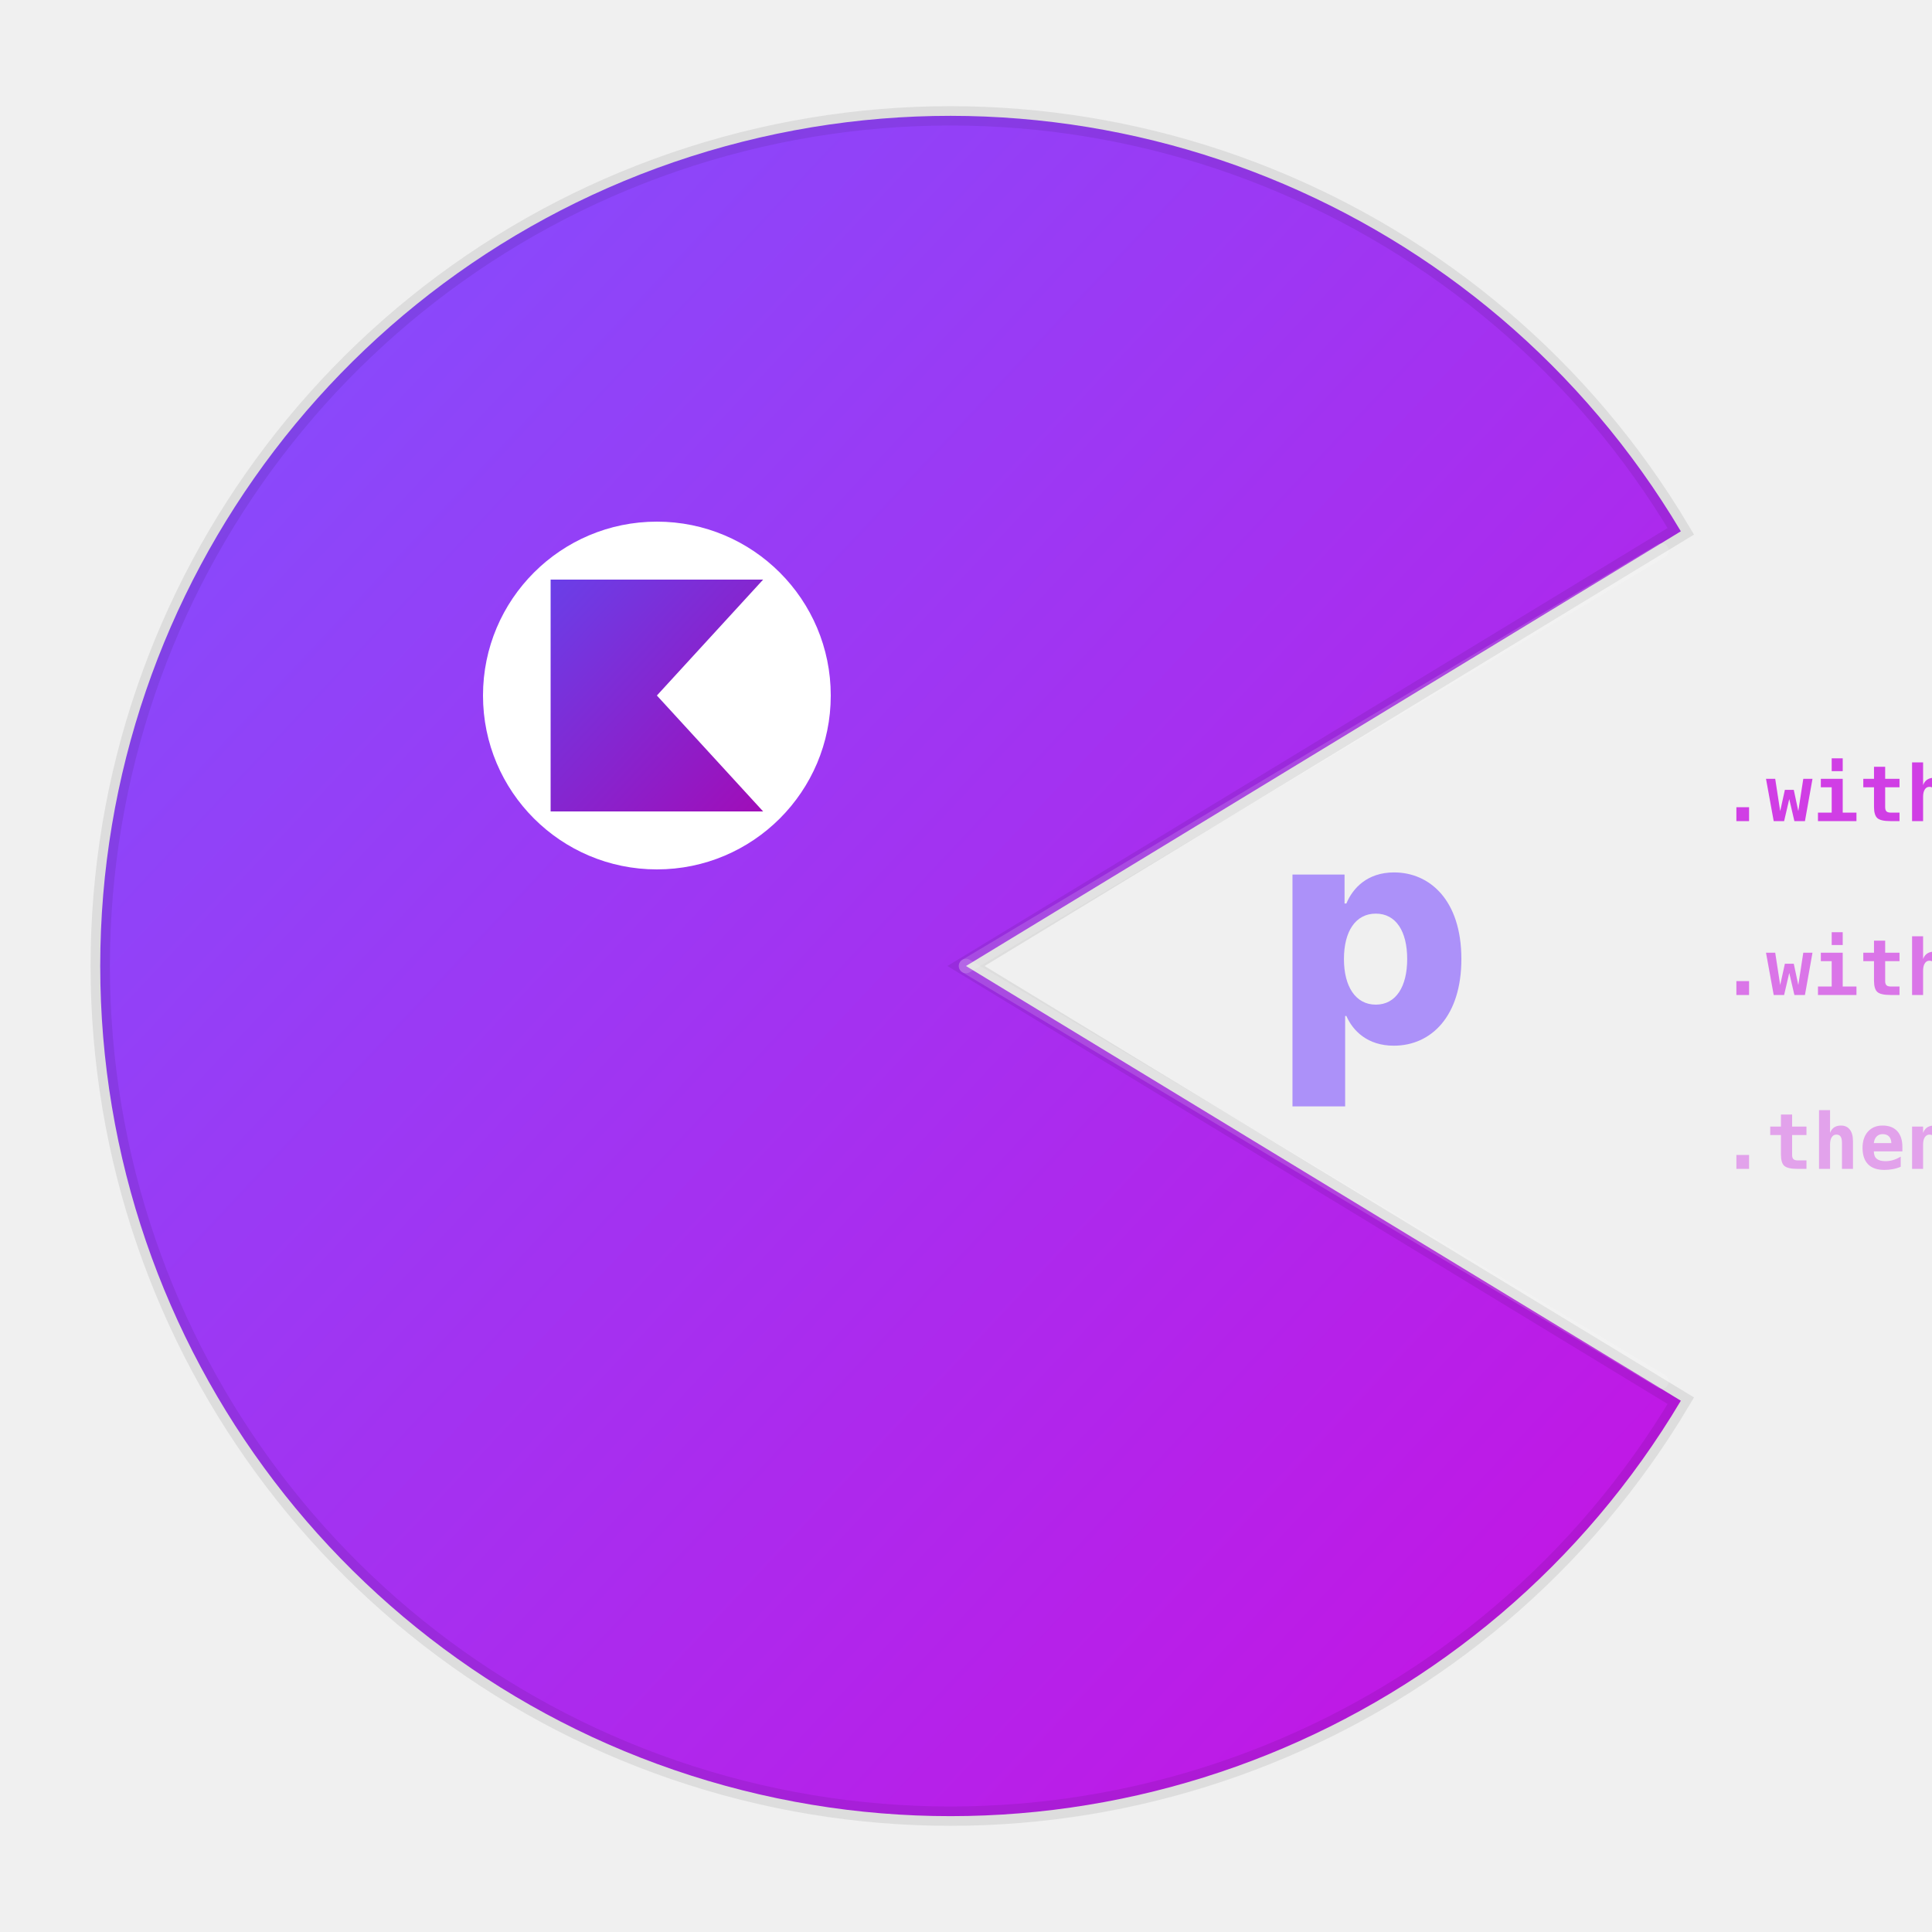
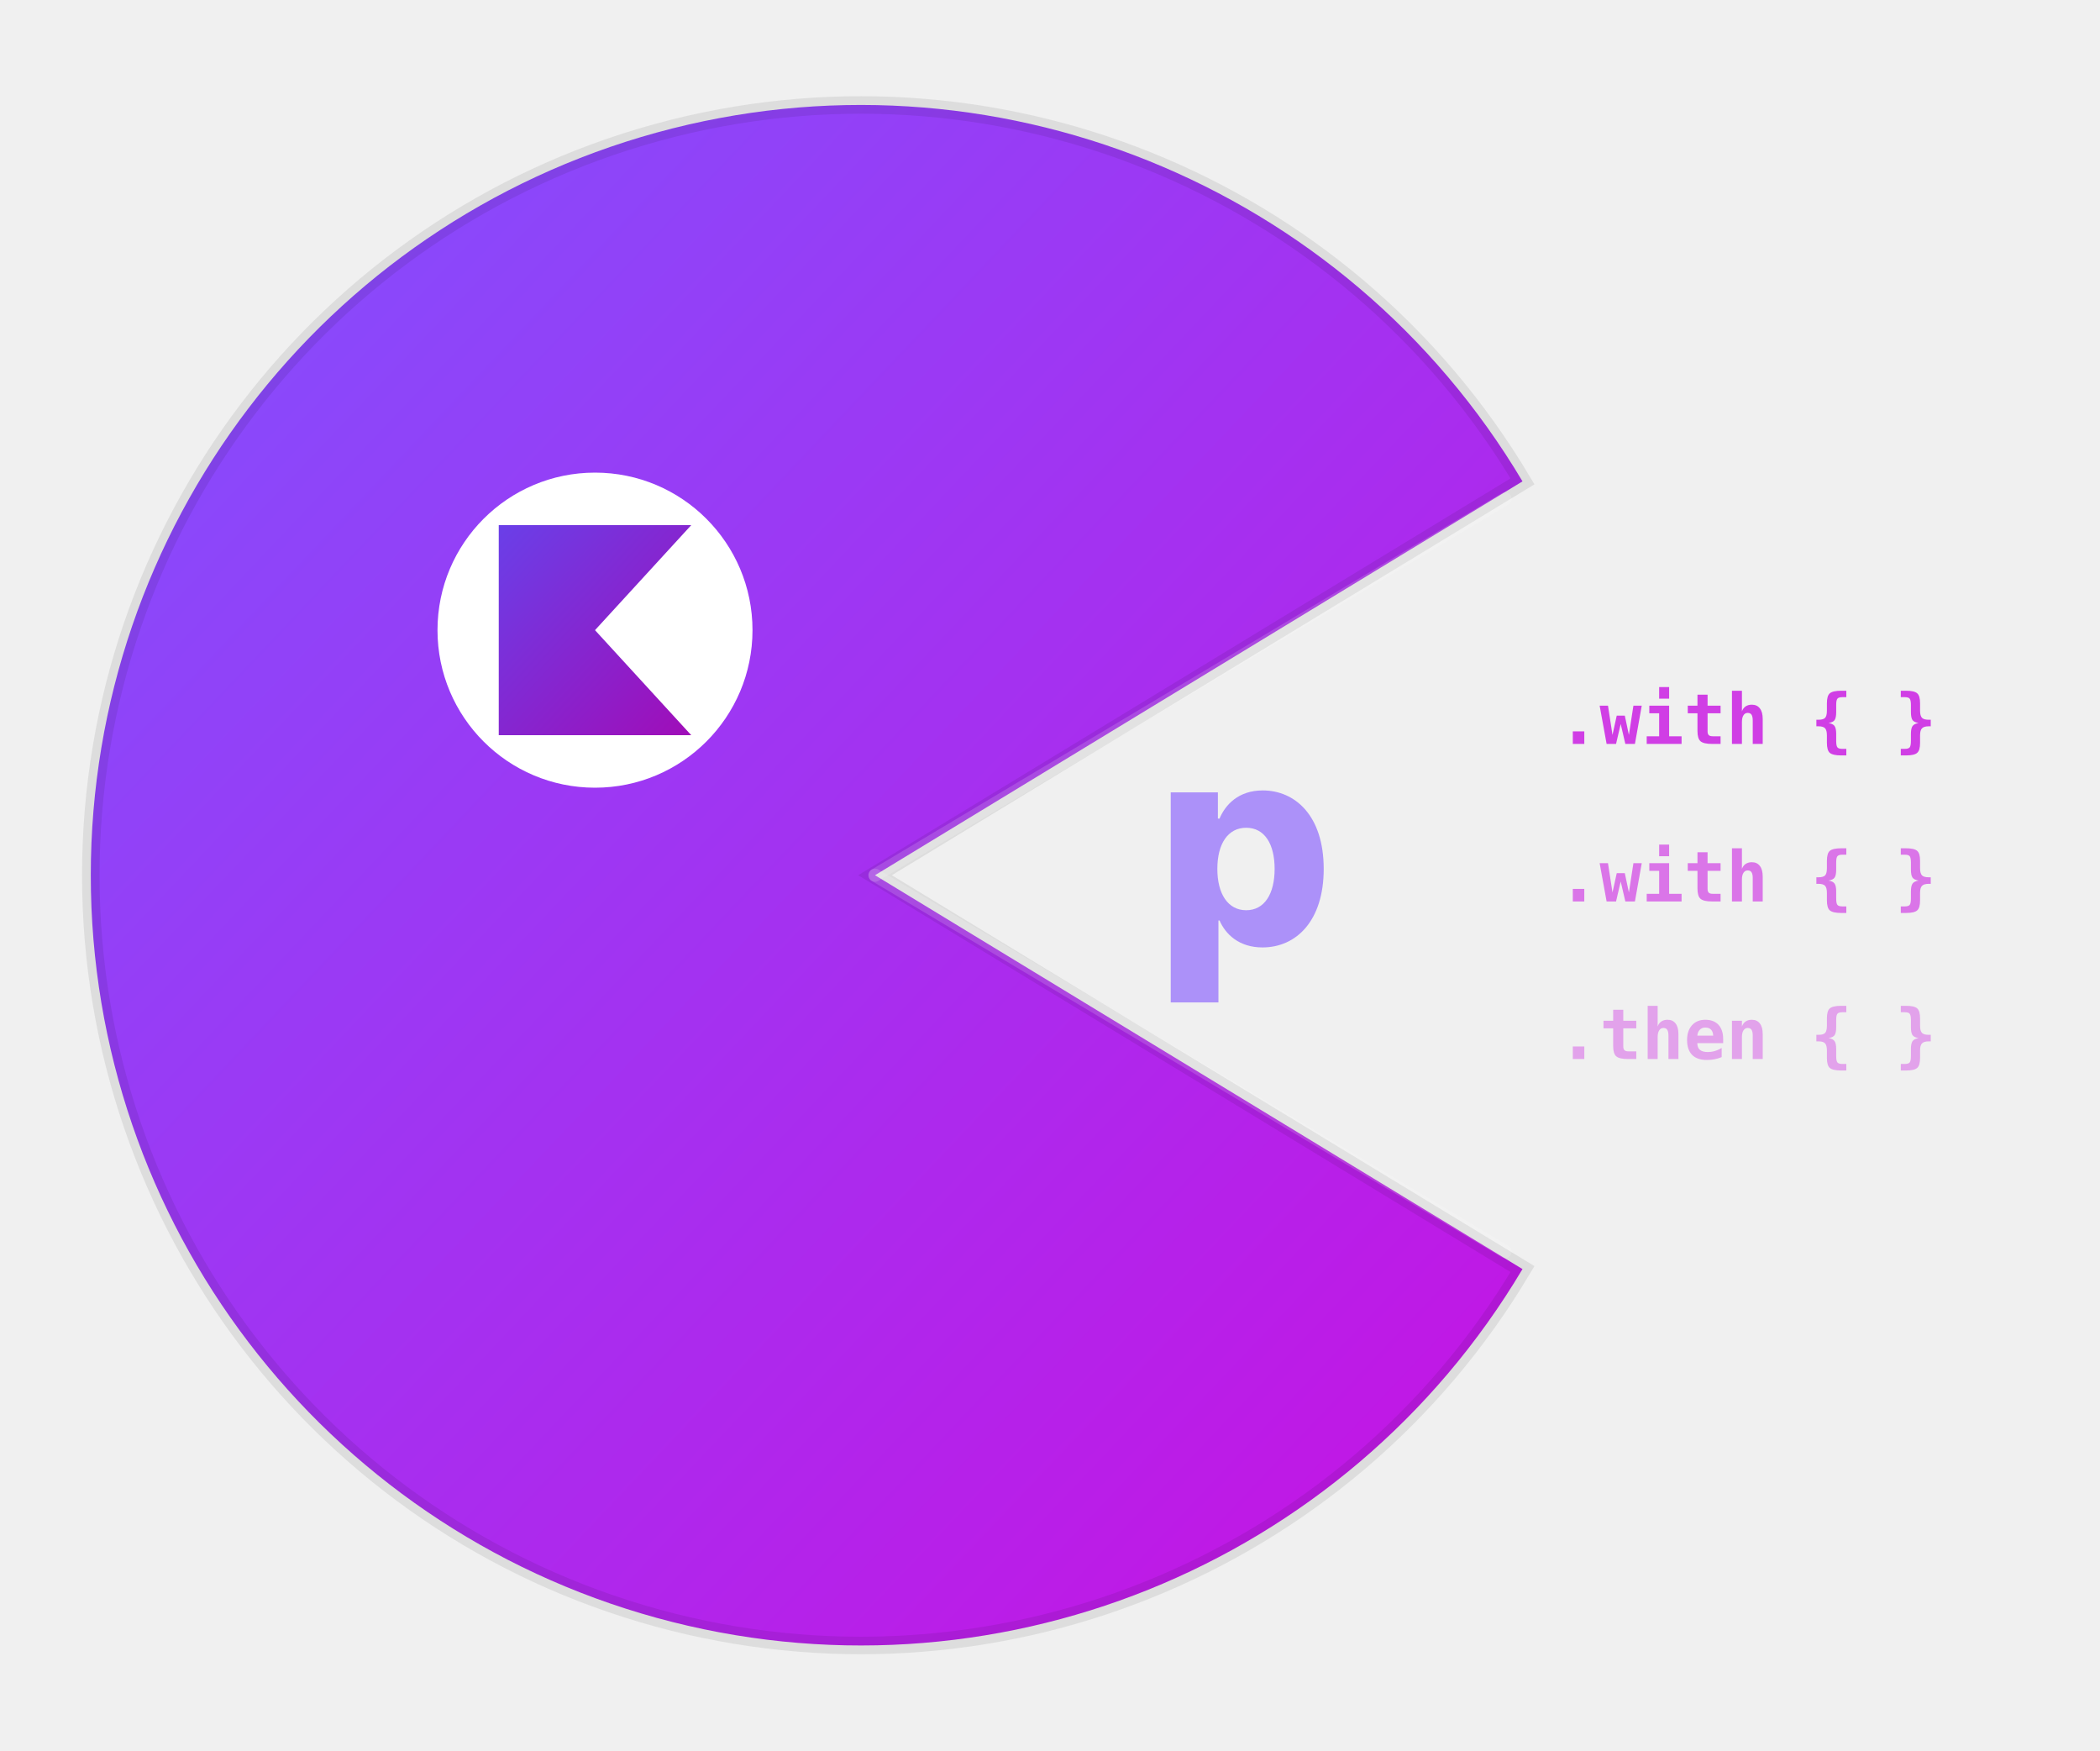
- <svg xmlns="http://www.w3.org/2000/svg" viewBox="0 0 200 200" width="200" height="200">
+ <svg xmlns="http://www.w3.org/2000/svg" viewBox="0 0 240 200" width="240" height="200">
  <defs>
    <linearGradient id="grad" x1="0%" y1="0%" x2="100%" y2="100%">
      <stop offset="0%" stop-color="#7F52FF" />
      <stop offset="100%" stop-color="#C811E2" />
    </linearGradient>
    <linearGradient id="grad-dark" x1="0%" y1="0%" x2="100%" y2="100%">
      <stop offset="0%" stop-color="#6A3FE8" />
      <stop offset="100%" stop-color="#A00DB8" />
    </linearGradient>
  </defs>
  <path d="M100,100 L174,55 A88,88 0 1,0 174,145 Z" fill="url(#grad)" />
  <path d="M100,100 L174,55 A88,88 0 1,0 174,145 Z" fill="none" stroke="rgba(0,0,0,0.08)" stroke-width="2" />
  <circle cx="68" cy="72" r="18" fill="white" />
  <path d="M57,60 L79,60 L68,72 L79,84 L57,84 Z" fill="url(#grad-dark)" />
  <text x="132" y="108" font-family="system-ui, -apple-system, sans-serif" font-weight="800" font-size="32" fill="rgba(127,82,255,0.6)" letter-spacing="-1">p</text>
  <line x1="100" y1="100" x2="172" y2="57" stroke="rgba(255,255,255,0.15)" stroke-width="1.5" stroke-linecap="round" />
  <line x1="100" y1="100" x2="172" y2="143" stroke="rgba(255,255,255,0.15)" stroke-width="1.5" stroke-linecap="round" />
  <text x="178" y="85" font-family="JetBrains Mono, Fira Code, monospace" font-weight="700" font-size="8" fill="#C811E2" opacity="0.8">.with { }</text>
  <text x="178" y="103" font-family="JetBrains Mono, Fira Code, monospace" font-weight="700" font-size="8" fill="#C811E2" opacity="0.55">.with { }</text>
  <text x="178" y="121" font-family="JetBrains Mono, Fira Code, monospace" font-weight="700" font-size="8" fill="#C811E2" opacity="0.35">.then { }</text>
</svg>
